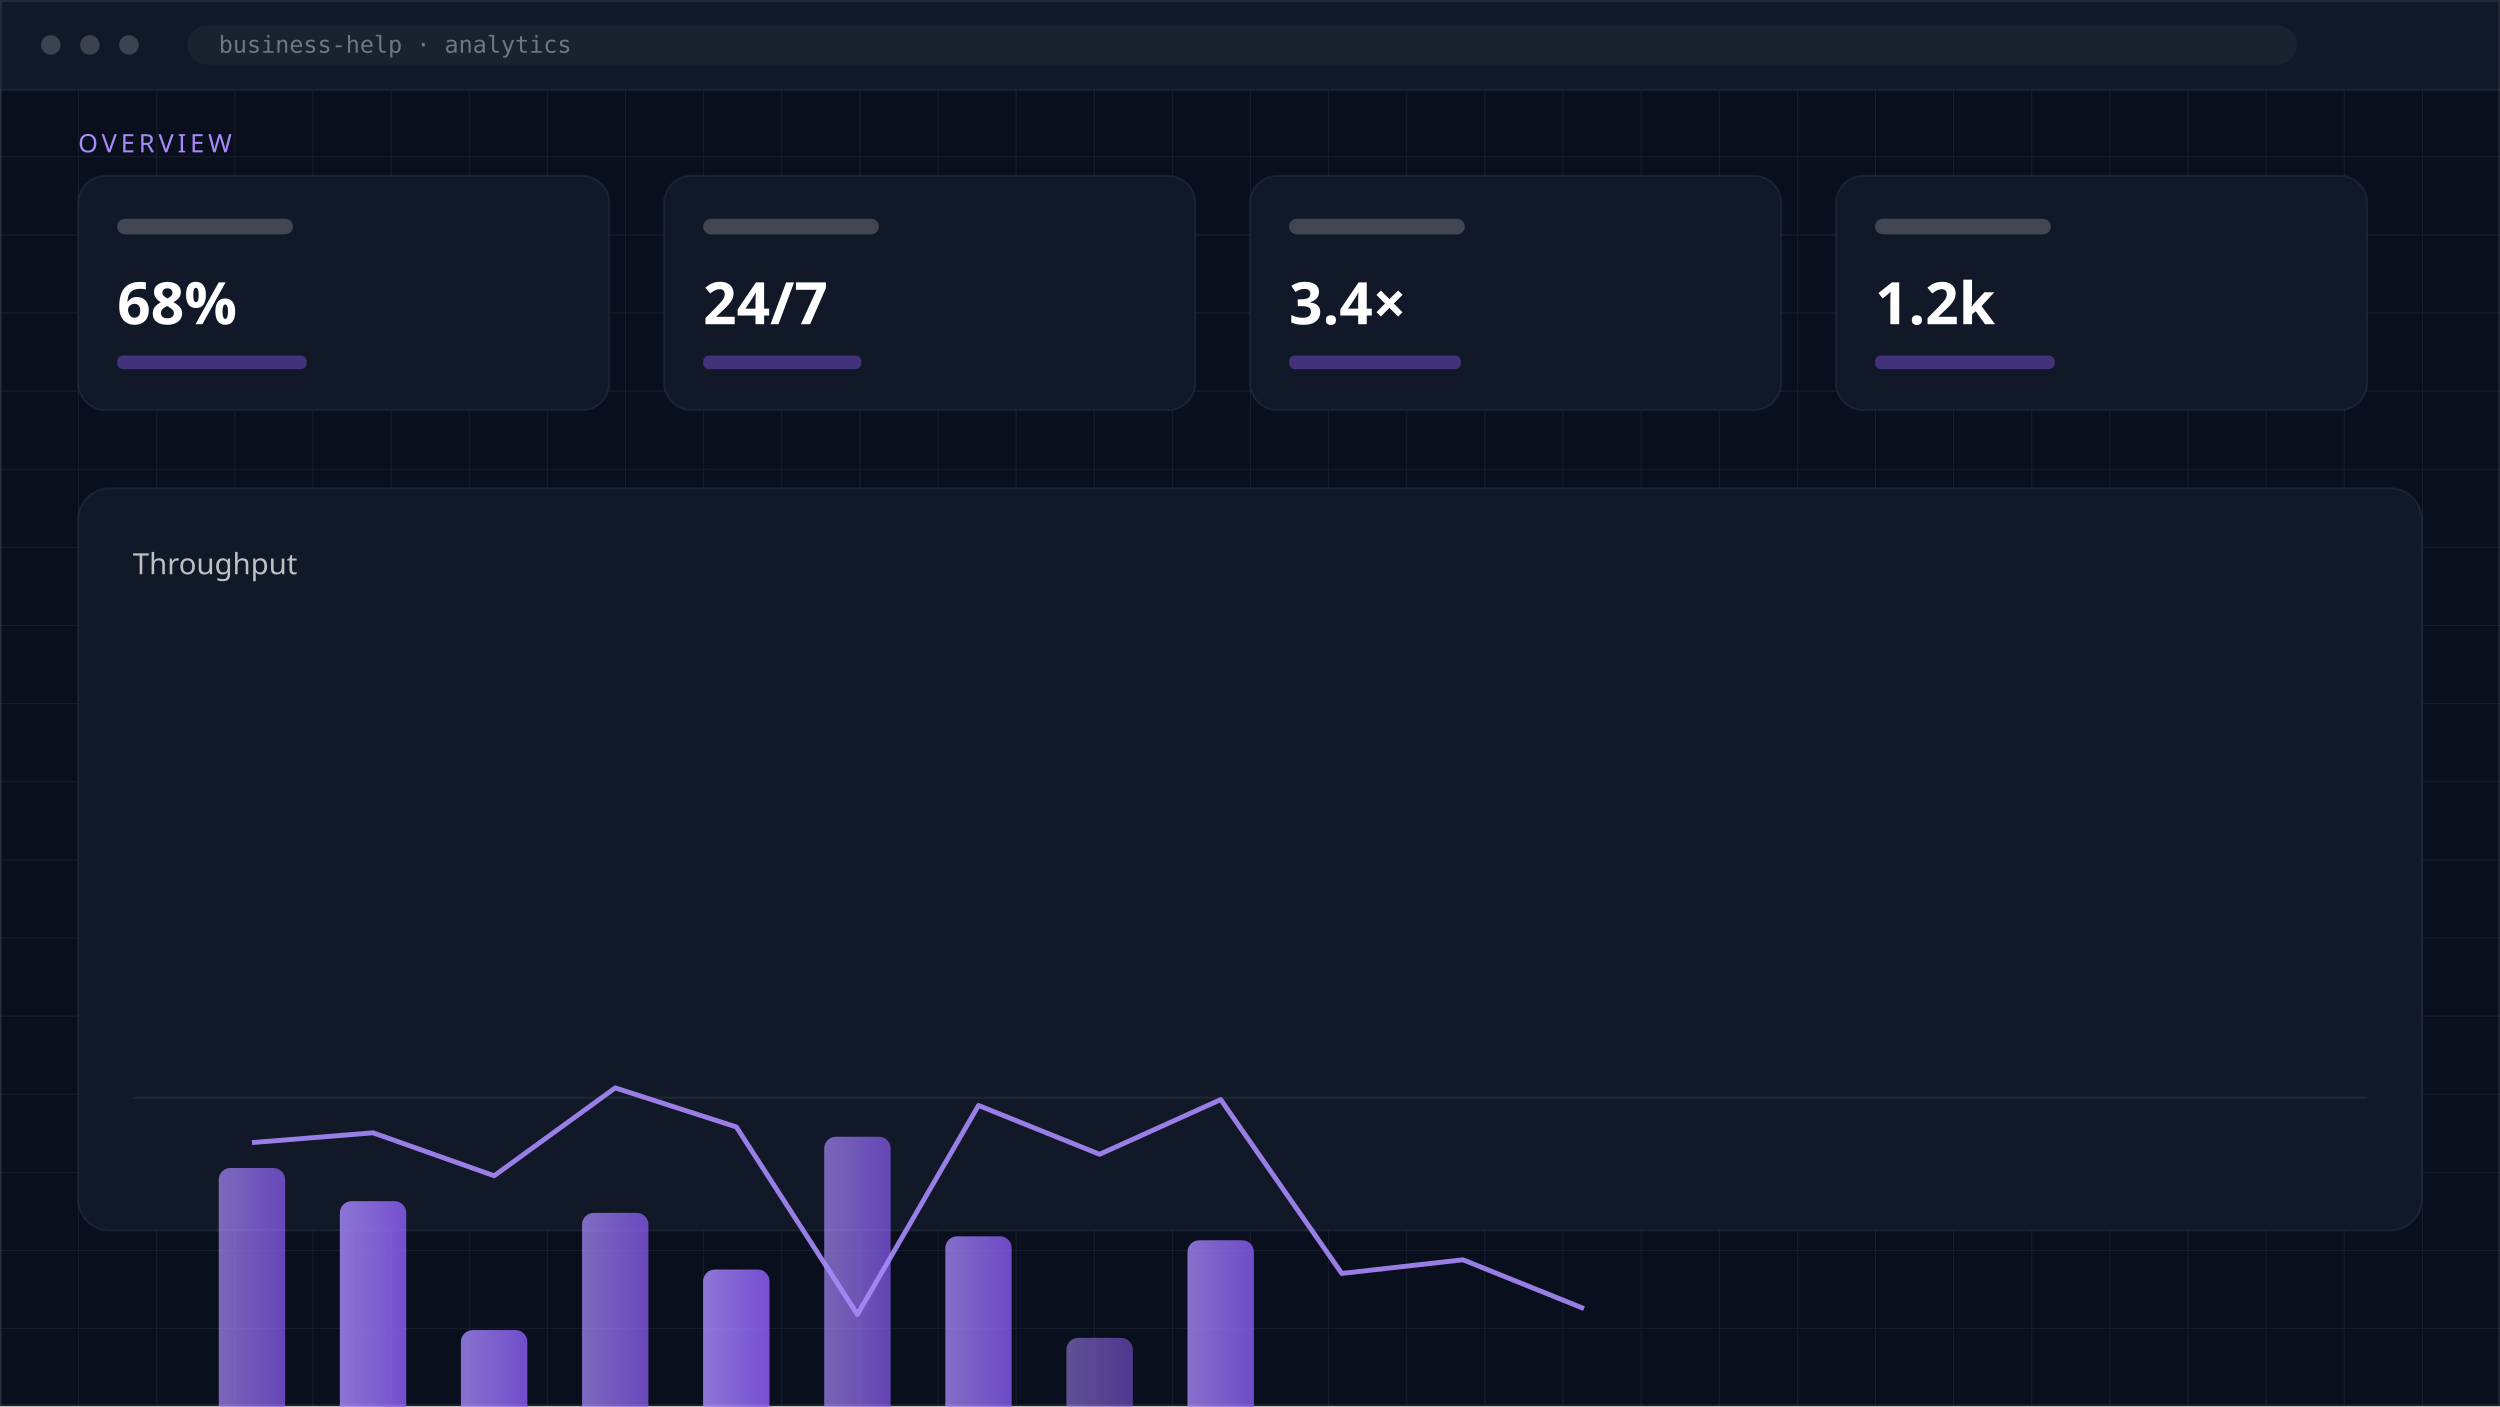
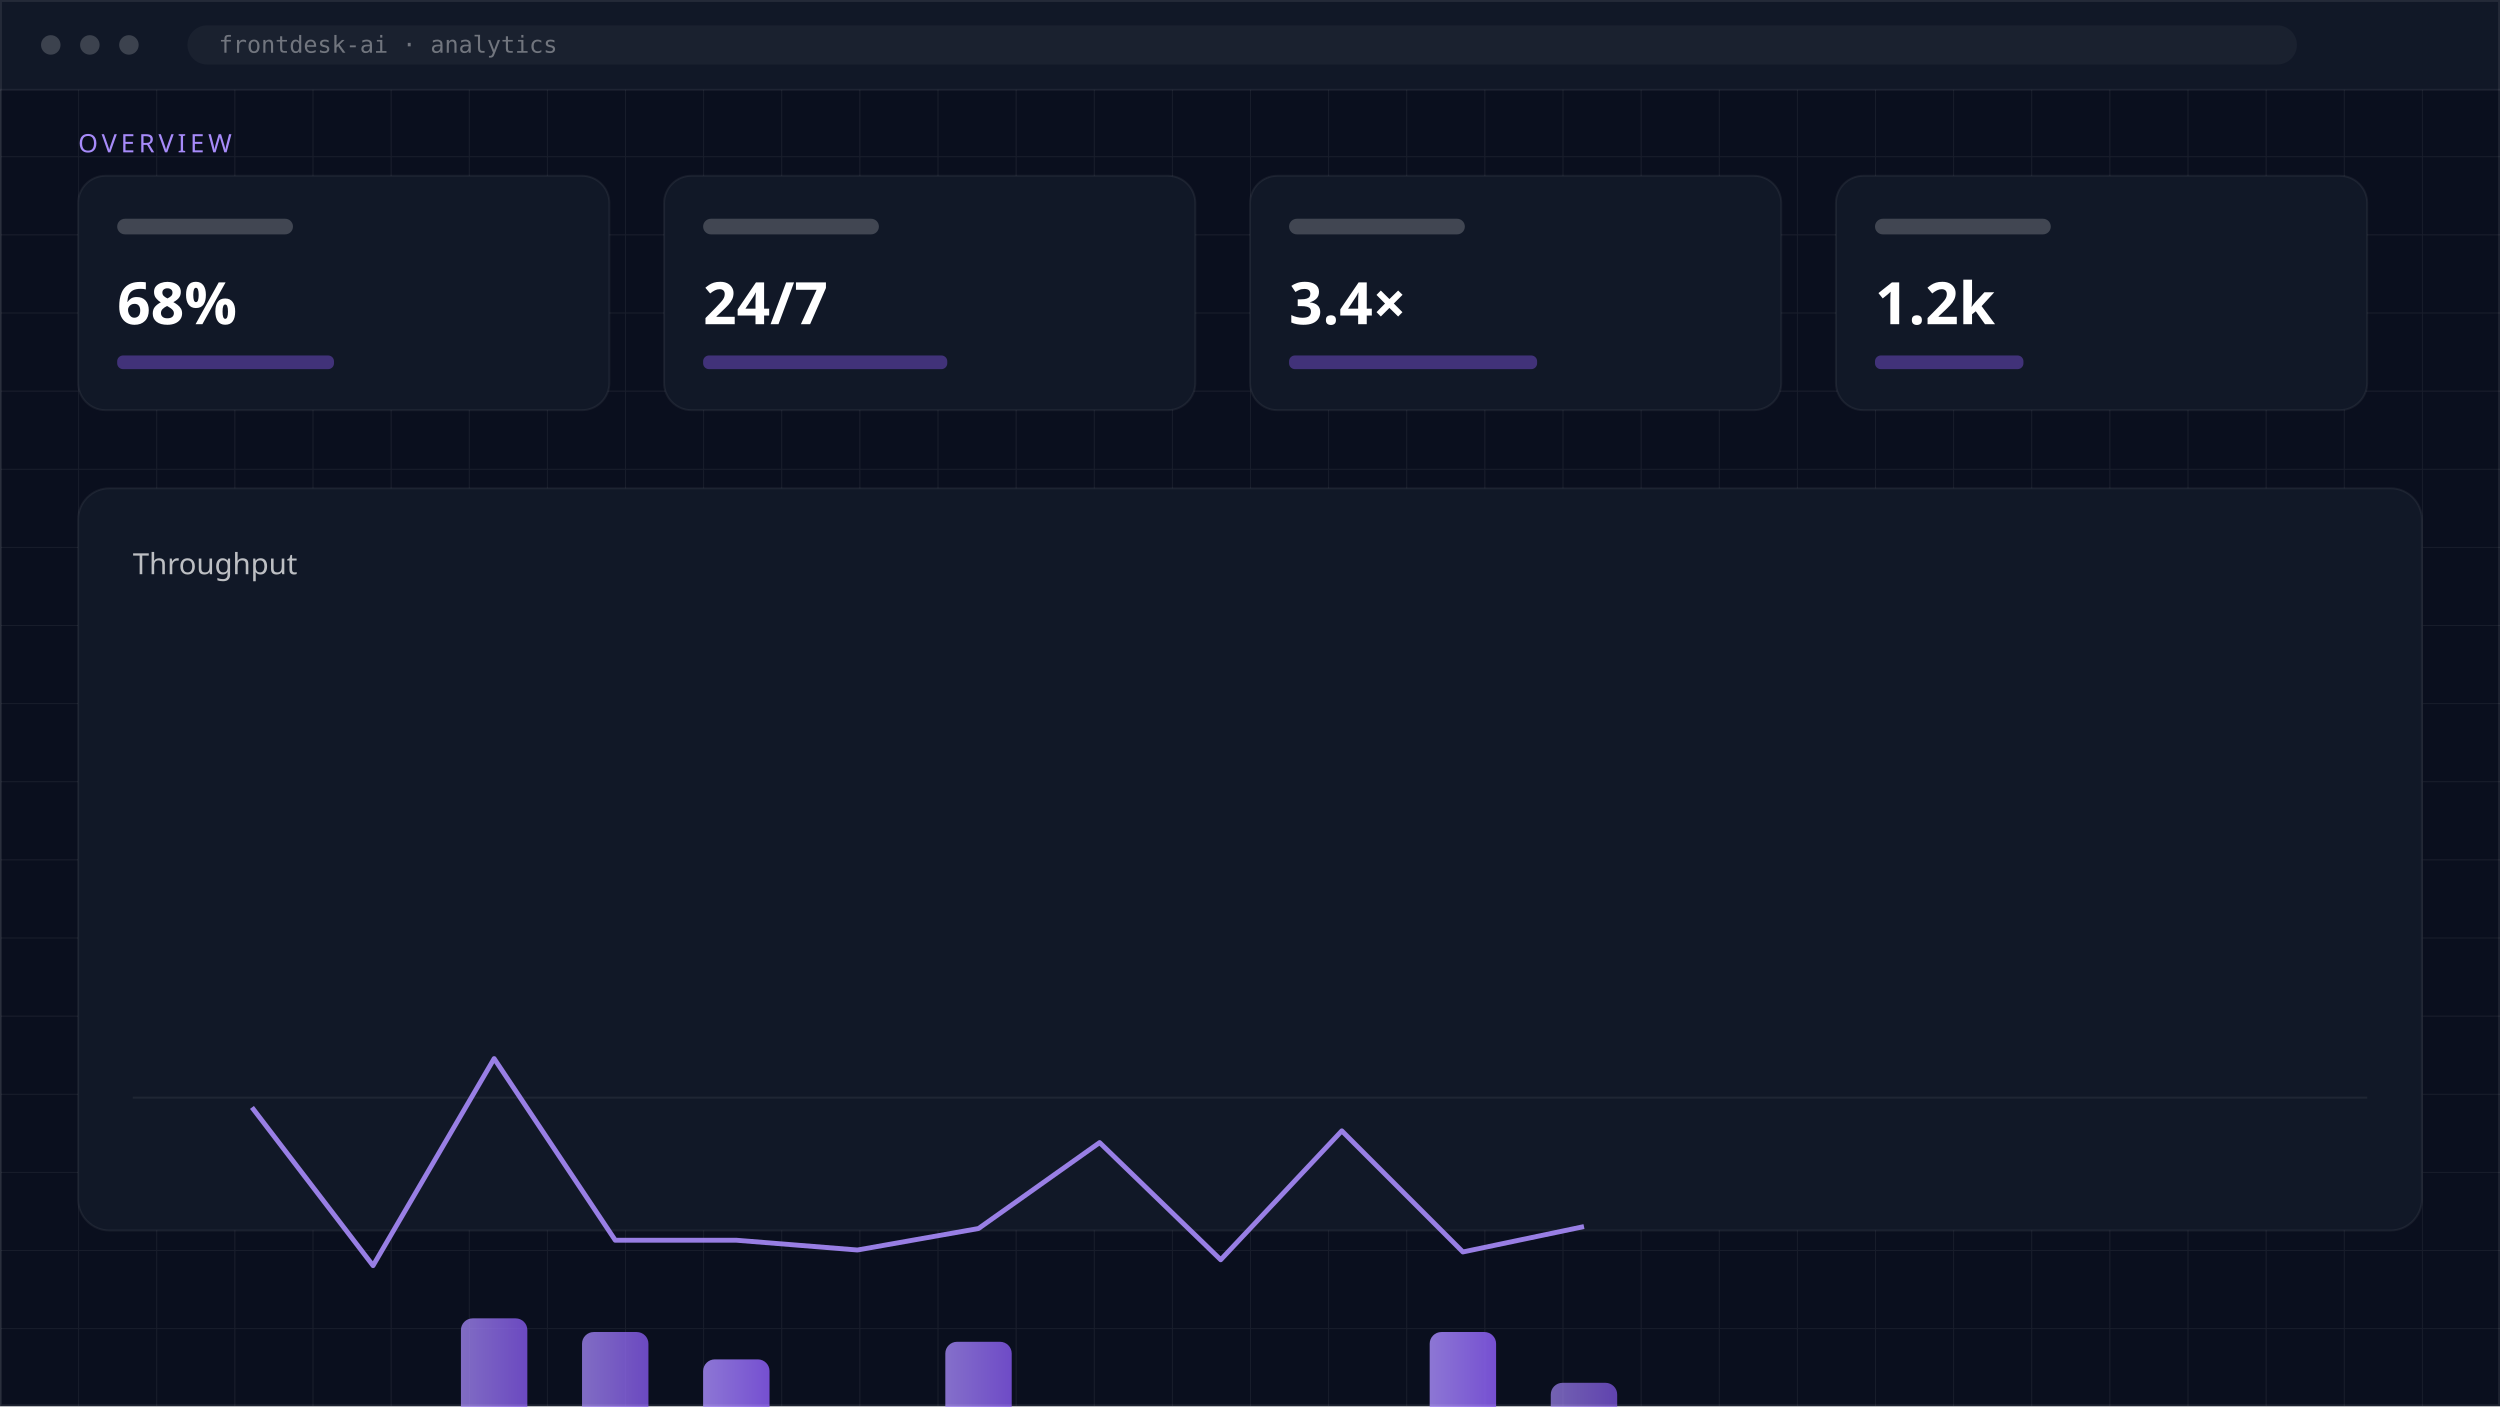
<svg xmlns="http://www.w3.org/2000/svg" viewBox="0 0 1280 720" width="1280" height="720" role="img">
  <defs>
-     <pattern id="grid-business-help-2" width="40" height="40" patternUnits="userSpaceOnUse">
+     <pattern id="grid-frontdesk-ai-2" width="40" height="40" patternUnits="userSpaceOnUse">
      <path d="M40 0H0V40" fill="none" stroke="rgba(255,255,255,0.06)" stroke-width="1" />
    </pattern>
-     <radialGradient id="glow-business-help-2" cx="50%" cy="42%" r="60%">
+     <radialGradient id="glow-frontdesk-ai-2" cx="50%" cy="42%" r="60%">
      <stop offset="0%" stop-color="#8b5cf6" stop-opacity="0.28" />
      <stop offset="100%" stop-color="#8b5cf6" stop-opacity="0" />
    </radialGradient>
-     <linearGradient id="edge-business-help-2" x1="0" y1="0" x2="1" y2="0">
+     <linearGradient id="edge-frontdesk-ai-2" x1="0" y1="0" x2="1" y2="0">
      <stop offset="0%" stop-color="#a78bfa" />
      <stop offset="100%" stop-color="#8b5cf6" />
    </linearGradient>
  </defs>
  <rect width="1280" height="720" fill="#0a0f1e" />
-   <rect width="1280" height="720" fill="url(#grid-business-help-2)" />
+   <rect width="1280" height="720" fill="url(#grid-frontdesk-ai-2)" />
  <rect width="1280" height="46" fill="#111827" />
  <circle cx="26" cy="23" r="5" fill="rgba(255,255,255,0.18)" />
  <circle cx="46" cy="23" r="5" fill="rgba(255,255,255,0.18)" />
  <circle cx="66" cy="23" r="5" fill="rgba(255,255,255,0.18)" />
  <rect x="96" y="13" width="1080" height="20" rx="10" fill="rgba(255,255,255,0.04)" />
-   <text x="112" y="27" font-family="ui-monospace,monospace" font-size="12" fill="rgba(255,255,255,0.38)">business-help · analytics</text>
+   <text x="112" y="27" font-family="ui-monospace,monospace" font-size="12" fill="rgba(255,255,255,0.38)">frontdesk-ai · analytics</text>
  <line x1="0" y1="46" x2="1280" y2="46" stroke="rgba(255,255,255,0.06)" />
  <text x="40" y="78" font-family="ui-sans-serif,system-ui" font-size="13" letter-spacing="2" fill="#a78bfa">OVERVIEW</text>
  <g transform="translate(40 90)">
    <rect width="272" height="120" rx="14" fill="#111827" stroke="rgba(255,255,255,0.06)" />
    <rect x="20" y="22" width="90" height="8" rx="4" fill="rgba(255,255,255,0.20)" />
    <text x="20" y="76" font-family="ui-sans-serif,system-ui" font-size="30" font-weight="700" fill="#fff">68%</text>
-     <rect x="20" y="92" width="97" height="7" rx="3" fill="#8b5cf6" fill-opacity="0.4" />
+     <rect x="20" y="92" width="111" height="7" rx="3" fill="#8b5cf6" fill-opacity="0.4" />
  </g>
  <g transform="translate(340 90)">
    <rect width="272" height="120" rx="14" fill="#111827" stroke="rgba(255,255,255,0.06)" />
    <rect x="20" y="22" width="90" height="8" rx="4" fill="rgba(255,255,255,0.20)" />
    <text x="20" y="76" font-family="ui-sans-serif,system-ui" font-size="30" font-weight="700" fill="#fff">24/7</text>
-     <rect x="20" y="92" width="81" height="7" rx="3" fill="#8b5cf6" fill-opacity="0.4" />
+     <rect x="20" y="92" width="125" height="7" rx="3" fill="#8b5cf6" fill-opacity="0.4" />
  </g>
  <g transform="translate(640 90)">
    <rect width="272" height="120" rx="14" fill="#111827" stroke="rgba(255,255,255,0.06)" />
    <rect x="20" y="22" width="90" height="8" rx="4" fill="rgba(255,255,255,0.20)" />
    <text x="20" y="76" font-family="ui-sans-serif,system-ui" font-size="30" font-weight="700" fill="#fff">3.4×</text>
-     <rect x="20" y="92" width="88" height="7" rx="3" fill="#8b5cf6" fill-opacity="0.4" />
+     <rect x="20" y="92" width="127" height="7" rx="3" fill="#8b5cf6" fill-opacity="0.4" />
  </g>
  <g transform="translate(940 90)">
    <rect width="272" height="120" rx="14" fill="#111827" stroke="rgba(255,255,255,0.06)" />
    <rect x="20" y="22" width="90" height="8" rx="4" fill="rgba(255,255,255,0.20)" />
    <text x="20" y="76" font-family="ui-sans-serif,system-ui" font-size="30" font-weight="700" fill="#fff">1.2k</text>
-     <rect x="20" y="92" width="92" height="7" rx="3" fill="#8b5cf6" fill-opacity="0.4" />
+     <rect x="20" y="92" width="76" height="7" rx="3" fill="#8b5cf6" fill-opacity="0.4" />
  </g>
  <g transform="translate(40 250)">
    <rect width="1200" height="380" rx="16" fill="#111827" stroke="rgba(255,255,255,0.06)" />
    <text x="28" y="44" font-family="ui-sans-serif,system-ui" font-size="15" fill="rgba(255,255,255,0.72)">Throughput</text>
    <line x1="28" y1="312" x2="1172" y2="312" stroke="rgba(255,255,255,0.06)" />
-     <rect x="72" y="348" width="34" height="212" rx="6" fill="url(#edge-business-help-2)" fill-opacity="0.71" />
-     <rect x="134" y="365" width="34" height="195" rx="6" fill="url(#edge-business-help-2)" fill-opacity="0.82" />
-     <rect x="196" y="431" width="34" height="129" rx="6" fill="url(#edge-business-help-2)" fill-opacity="0.8" />
-     <rect x="258" y="371" width="34" height="189" rx="6" fill="url(#edge-business-help-2)" fill-opacity="0.73" />
-     <rect x="320" y="400" width="34" height="160" rx="6" fill="url(#edge-business-help-2)" fill-opacity="0.84" />
-     <rect x="382" y="332" width="34" height="228" rx="6" fill="url(#edge-business-help-2)" fill-opacity="0.69" />
-     <rect x="444" y="383" width="34" height="177" rx="6" fill="url(#edge-business-help-2)" fill-opacity="0.77" />
-     <rect x="506" y="435" width="34" height="125" rx="6" fill="url(#edge-business-help-2)" fill-opacity="0.53" />
-     <rect x="568" y="385" width="34" height="175" rx="6" fill="url(#edge-business-help-2)" fill-opacity="0.79" />
-     <rect x="630" y="488" width="34" height="72" rx="6" fill="url(#edge-business-help-2)" fill-opacity="0.51" />
-     <rect x="692" y="517" width="34" height="43" rx="6" fill="url(#edge-business-help-2)" fill-opacity="0.75" />
-     <rect x="754" y="489" width="34" height="71" rx="6" fill="url(#edge-business-help-2)" fill-opacity="0.79" />
-     <path d="M89 335 L151 330 L213 352 L275 307 L337 327 L399 423 L461 316 L523 341 L585 313 L647 402 L709 395 L771 420 " fill="none" stroke="#a78bfa" stroke-width="2.5" stroke-linejoin="round" opacity="0.9" />
+     <rect x="72" y="503" width="34" height="57" rx="6" fill="url(#edge-frontdesk-ai-2)" fill-opacity="0.7" />
+     <rect x="134" y="508" width="34" height="52" rx="6" fill="url(#edge-frontdesk-ai-2)" fill-opacity="0.89" />
+     <rect x="196" y="425" width="34" height="135" rx="6" fill="url(#edge-frontdesk-ai-2)" fill-opacity="0.75" />
+     <rect x="258" y="432" width="34" height="128" rx="6" fill="url(#edge-frontdesk-ai-2)" fill-opacity="0.75" />
+     <rect x="320" y="446" width="34" height="114" rx="6" fill="url(#edge-frontdesk-ai-2)" fill-opacity="0.83" />
+     <rect x="382" y="503" width="34" height="57" rx="6" fill="url(#edge-frontdesk-ai-2)" fill-opacity="0.55" />
+     <rect x="444" y="437" width="34" height="123" rx="6" fill="url(#edge-frontdesk-ai-2)" fill-opacity="0.78" />
+     <rect x="506" y="474" width="34" height="86" rx="6" fill="url(#edge-frontdesk-ai-2)" fill-opacity="0.55" />
+     <rect x="568" y="481" width="34" height="79" rx="6" fill="url(#edge-frontdesk-ai-2)" fill-opacity="0.65" />
+     <rect x="630" y="479" width="34" height="81" rx="6" fill="url(#edge-frontdesk-ai-2)" fill-opacity="0.67" />
+     <rect x="692" y="432" width="34" height="128" rx="6" fill="url(#edge-frontdesk-ai-2)" fill-opacity="0.83" />
+     <rect x="754" y="458" width="34" height="102" rx="6" fill="url(#edge-frontdesk-ai-2)" fill-opacity="0.67" />
+     <path d="M89 317 L151 398 L213 292 L275 385 L337 385 L399 390 L461 379 L523 335 L585 395 L647 329 L709 391 L771 378 " fill="none" stroke="#a78bfa" stroke-width="2.5" stroke-linejoin="round" opacity="0.9" />
  </g>
  <rect x="0.5" y="0.5" width="1279" height="719" fill="none" stroke="rgba(255,255,255,0.08)" />
</svg>
